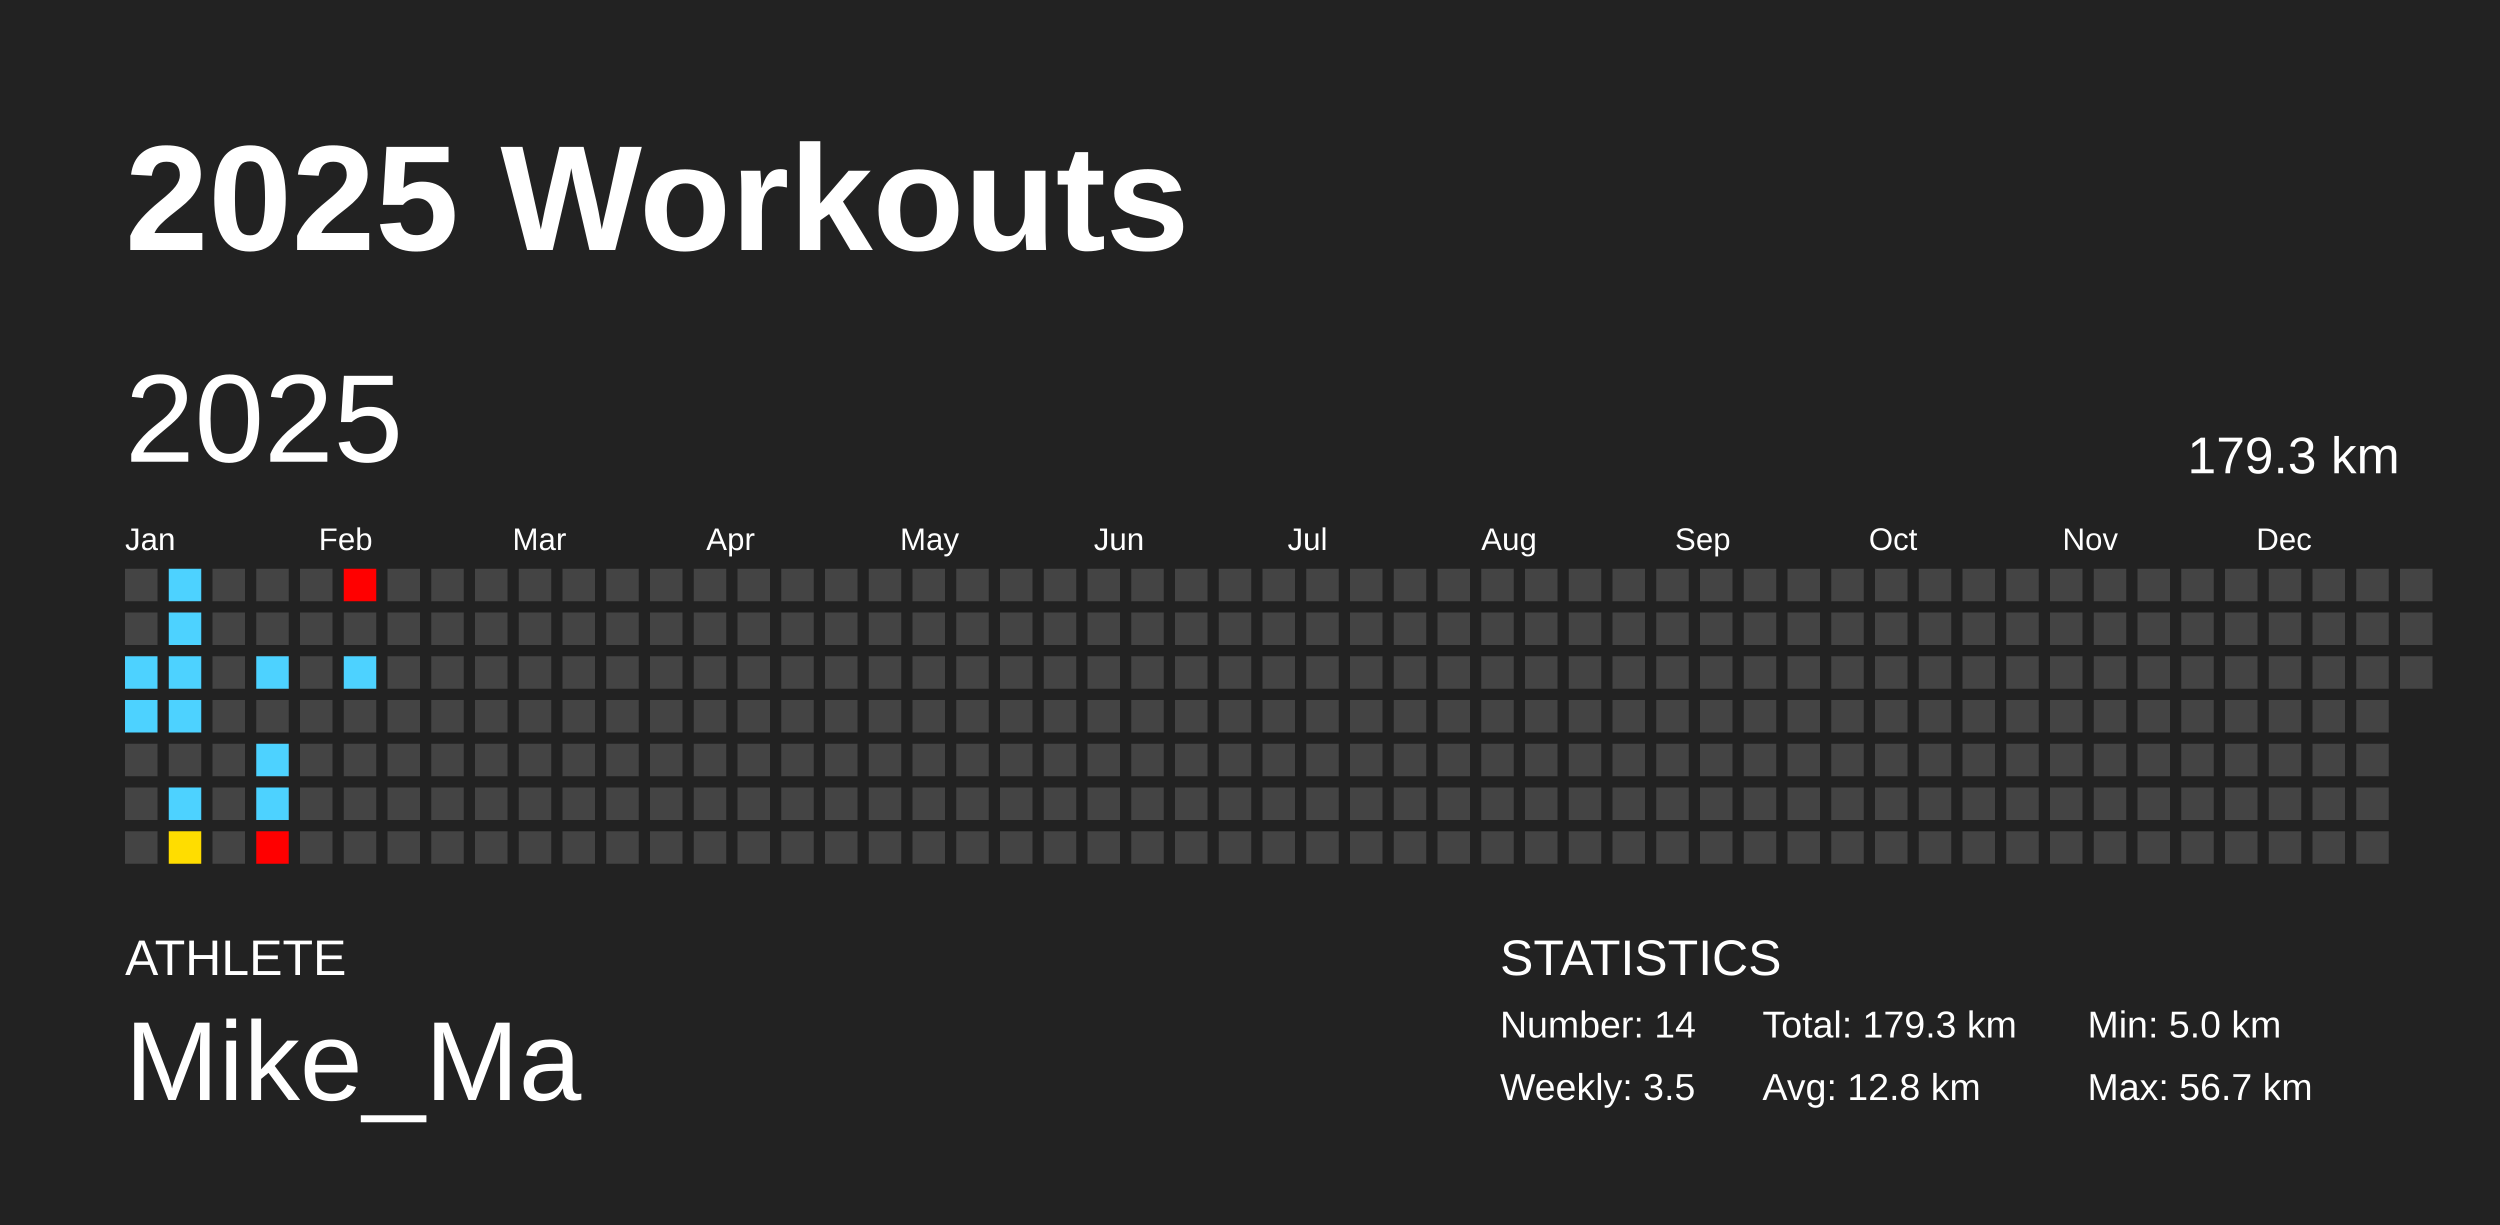
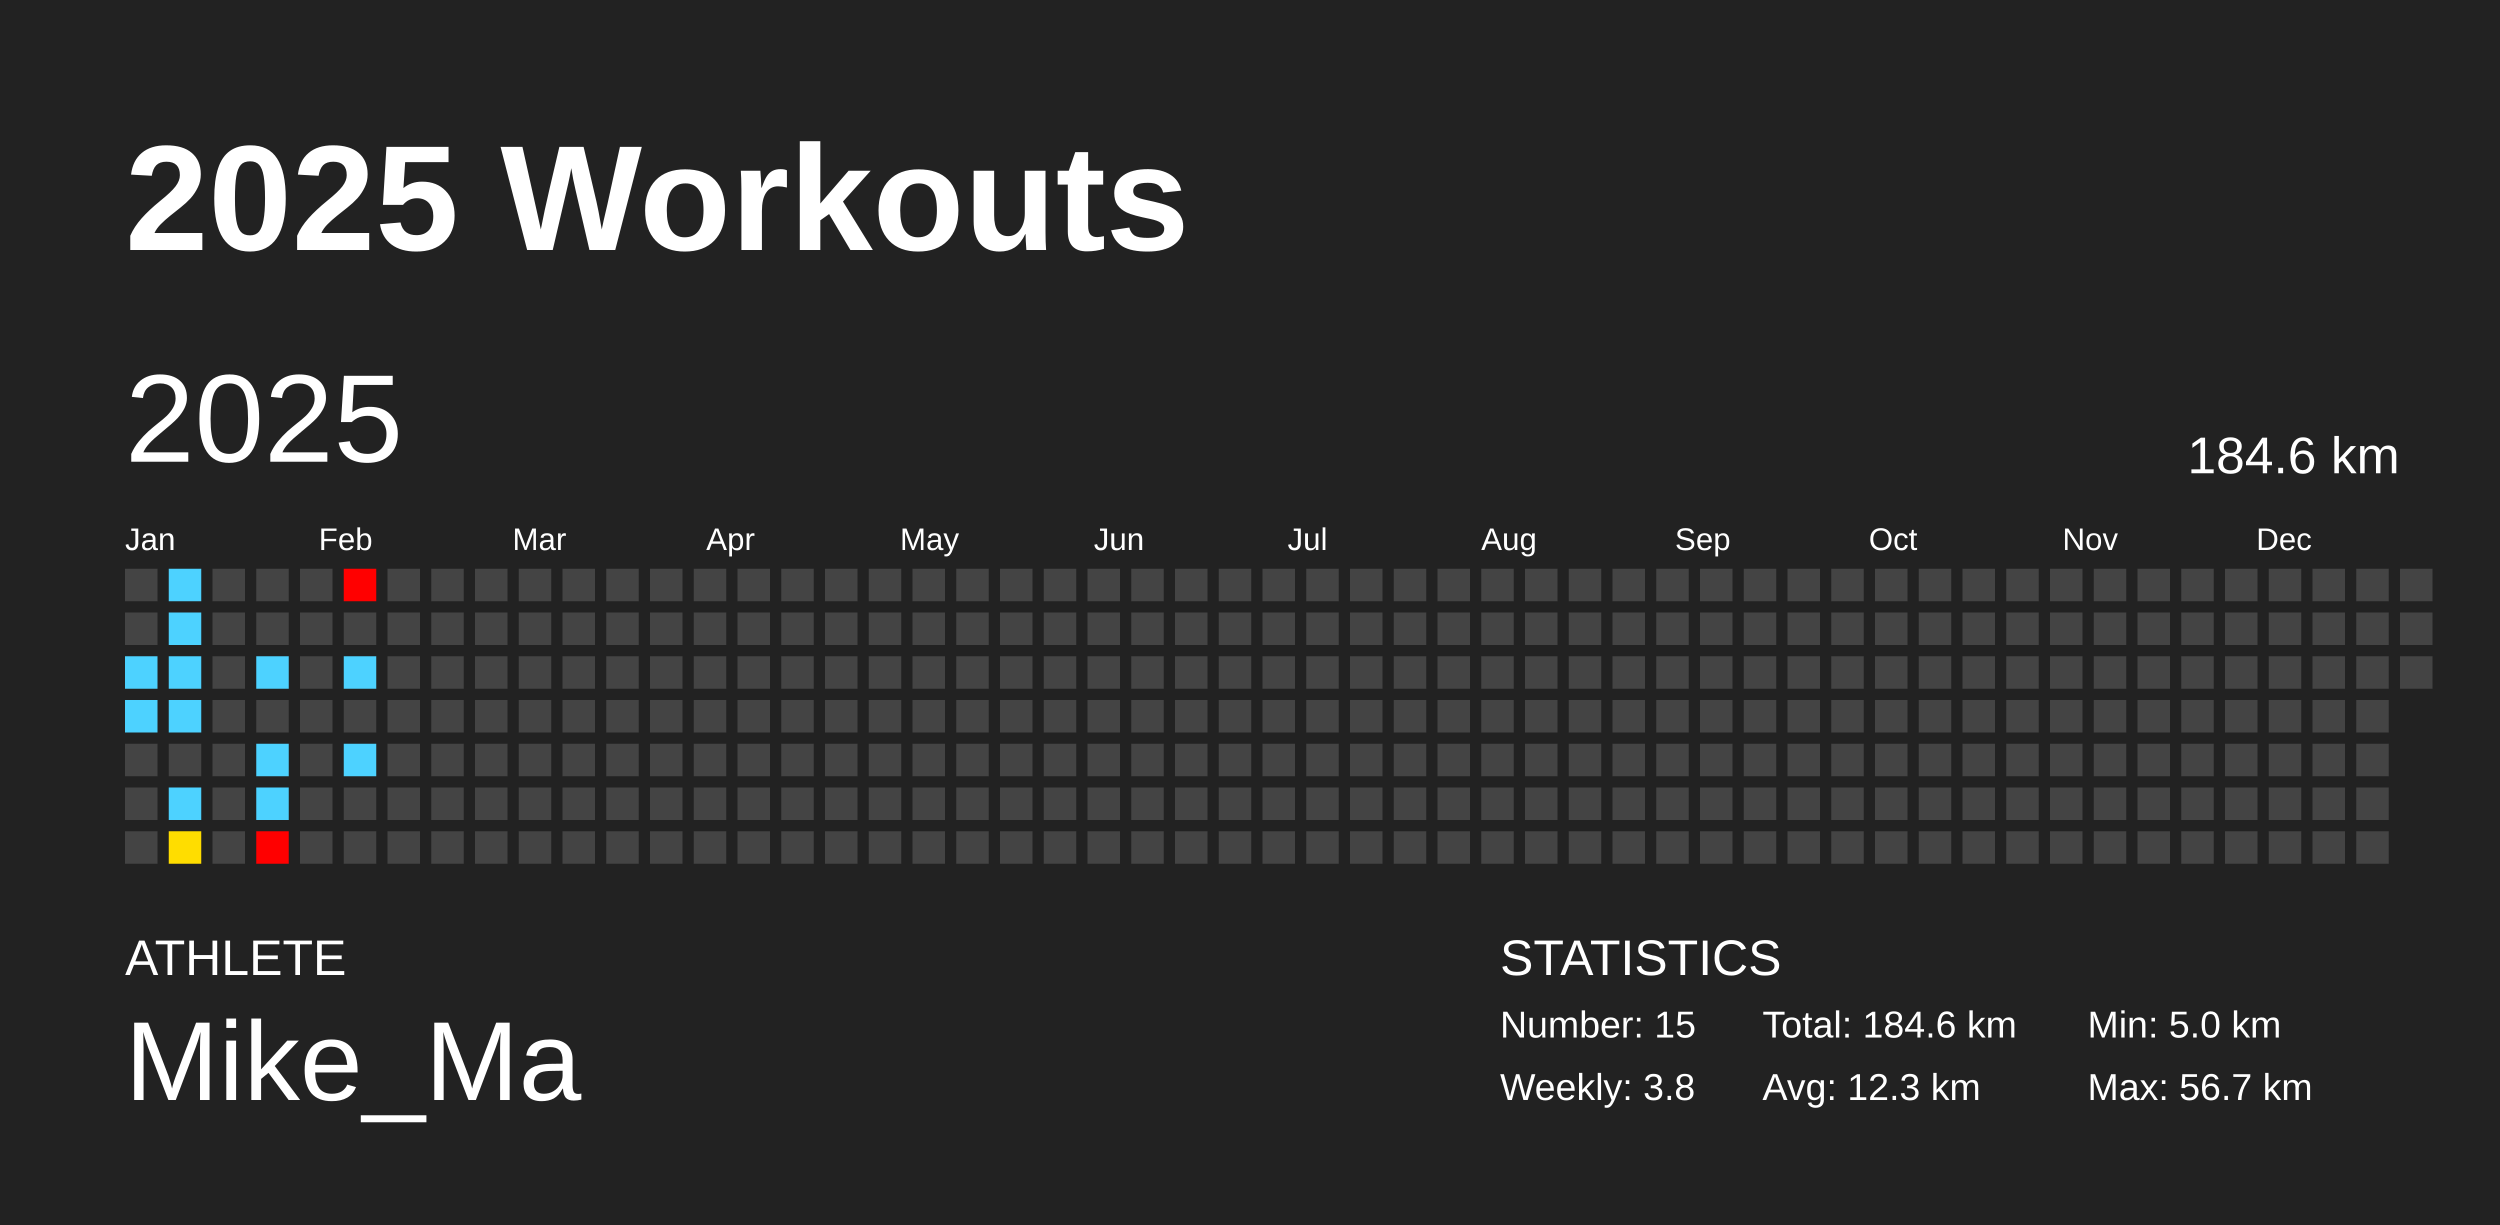
<svg xmlns="http://www.w3.org/2000/svg" baseProfile="full" height="98mm" version="1.1" viewBox="0,0,200,98" width="200mm">
  <defs />
  <rect fill="#222222" height="98" width="200" x="0" y="0" />
  <text fill="#FFFFFF" style="font-size:12px; font-family:Arial; font-weight:bold;" x="10" y="20">2025 Workouts</text>
  <text fill="#FFFFFF" style="font-size:4px; font-family:Arial" x="10" y="78">ATHLETE</text>
  <text fill="#FFFFFF" style="font-size:9px; font-family:Arial" x="10" y="88">Mike_Ma</text>
  <text fill="#FFFFFF" style="font-size:4px; font-family:Arial" x="120" y="78">STATISTICS</text>
-   <text fill="#FFFFFF" style="font-size:3px; font-family:Arial" x="120" y="83">Number: 14</text>
-   <text fill="#FFFFFF" style="font-size:3px; font-family:Arial" x="120" y="88">Weekly: 3.5</text>
-   <text fill="#FFFFFF" style="font-size:3px; font-family:Arial" x="141" y="83">Total: 179.3 km</text>
-   <text fill="#FFFFFF" style="font-size:3px; font-family:Arial" x="141" y="88">Avg: 12.8 km</text>
+   <text fill="#FFFFFF" style="font-size:3px; font-family:Arial" x="120" y="83">Number: 15</text>
+   <text fill="#FFFFFF" style="font-size:3px; font-family:Arial" x="120" y="88">Weekly: 3.8</text>
+   <text fill="#FFFFFF" style="font-size:3px; font-family:Arial" x="141" y="83">Total: 184.6 km</text>
+   <text fill="#FFFFFF" style="font-size:3px; font-family:Arial" x="141" y="88">Avg: 12.3 km</text>
  <text fill="#FFFFFF" style="font-size:3px; font-family:Arial" x="167" y="83">Min: 5.0 km</text>
  <text fill="#FFFFFF" style="font-size:3px; font-family:Arial" x="167" y="88">Max: 56.7 km</text>
  <text dominant-baseline="hanging" fill="#FFFFFF" style="font-size:10.0px; font-family:Arial;" x="10" y="30">2025</text>
-   <text dominant-baseline="hanging" fill="#FFFFFF" style="font-size:4.125px; font-family:Arial;" x="175" y="35">179.3 km</text>
+   <text dominant-baseline="hanging" fill="#FFFFFF" style="font-size:4.125px; font-family:Arial;" x="175" y="35">184.6 km</text>
  <text fill="#FFFFFF" style="font-size:2.5px; font-family:Arial" x="10.0" y="44">Jan</text>
  <text fill="#FFFFFF" style="font-size:2.5px; font-family:Arial" x="25.5" y="44">Feb</text>
  <text fill="#FFFFFF" style="font-size:2.5px; font-family:Arial" x="41.0" y="44">Mar</text>
  <text fill="#FFFFFF" style="font-size:2.5px; font-family:Arial" x="56.5" y="44">Apr</text>
  <text fill="#FFFFFF" style="font-size:2.5px; font-family:Arial" x="72.0" y="44">May</text>
  <text fill="#FFFFFF" style="font-size:2.5px; font-family:Arial" x="87.5" y="44">Jun</text>
  <text fill="#FFFFFF" style="font-size:2.5px; font-family:Arial" x="103.0" y="44">Jul</text>
  <text fill="#FFFFFF" style="font-size:2.5px; font-family:Arial" x="118.5" y="44">Aug</text>
  <text fill="#FFFFFF" style="font-size:2.5px; font-family:Arial" x="134.0" y="44">Sep</text>
  <text fill="#FFFFFF" style="font-size:2.5px; font-family:Arial" x="149.5" y="44">Oct</text>
  <text fill="#FFFFFF" style="font-size:2.5px; font-family:Arial" x="165.0" y="44">Nov</text>
  <text fill="#FFFFFF" style="font-size:2.5px; font-family:Arial" x="180.5" y="44">Dec</text>
  <rect fill="#444444" height="2.6" width="2.6" x="10.0" y="45.5" />
  <rect fill="#444444" height="2.6" width="2.6" x="10.0" y="49.0" />
  <rect fill="#4dd2ff" height="2.6" width="2.6" x="10.0" y="52.5" />
  <rect fill="#4dd2ff" height="2.6" width="2.6" x="10.0" y="56.0" />
  <rect fill="#444444" height="2.6" width="2.6" x="10.0" y="59.5" />
  <rect fill="#444444" height="2.6" width="2.6" x="10.0" y="63.0" />
  <rect fill="#444444" height="2.6" width="2.6" x="10.0" y="66.5" />
  <rect fill="#4dd2ff" height="2.6" width="2.6" x="13.5" y="45.5" />
  <rect fill="#4dd2ff" height="2.6" width="2.6" x="13.5" y="49.0" />
  <rect fill="#4dd2ff" height="2.6" width="2.6" x="13.5" y="52.5" />
  <rect fill="#4dd2ff" height="2.6" width="2.6" x="13.5" y="56.0" />
  <rect fill="#444444" height="2.6" width="2.6" x="13.5" y="59.5" />
  <rect fill="#4dd2ff" height="2.6" width="2.6" x="13.5" y="63.0" />
  <rect fill="#ffdd00" height="2.6" width="2.6" x="13.5" y="66.5" />
  <rect fill="#444444" height="2.6" width="2.6" x="17.0" y="45.5" />
  <rect fill="#444444" height="2.6" width="2.6" x="17.0" y="49.0" />
  <rect fill="#444444" height="2.6" width="2.6" x="17.0" y="52.5" />
  <rect fill="#444444" height="2.6" width="2.6" x="17.0" y="56.0" />
  <rect fill="#444444" height="2.6" width="2.6" x="17.0" y="59.5" />
  <rect fill="#444444" height="2.6" width="2.6" x="17.0" y="63.0" />
  <rect fill="#444444" height="2.6" width="2.6" x="17.0" y="66.5" />
  <rect fill="#444444" height="2.6" width="2.6" x="20.5" y="45.5" />
  <rect fill="#444444" height="2.6" width="2.6" x="20.5" y="49.0" />
  <rect fill="#4dd2ff" height="2.6" width="2.6" x="20.5" y="52.5" />
  <rect fill="#444444" height="2.6" width="2.6" x="20.5" y="56.0" />
  <rect fill="#4dd2ff" height="2.6" width="2.6" x="20.5" y="59.5" />
  <rect fill="#4dd2ff" height="2.6" width="2.6" x="20.5" y="63.0" />
  <rect fill="red" height="2.6" width="2.6" x="20.5" y="66.5" />
  <rect fill="#444444" height="2.6" width="2.6" x="24.0" y="45.5" />
  <rect fill="#444444" height="2.6" width="2.6" x="24.0" y="49.0" />
  <rect fill="#444444" height="2.6" width="2.6" x="24.0" y="52.5" />
  <rect fill="#444444" height="2.6" width="2.6" x="24.0" y="56.0" />
  <rect fill="#444444" height="2.6" width="2.6" x="24.0" y="59.5" />
  <rect fill="#444444" height="2.6" width="2.6" x="24.0" y="63.0" />
  <rect fill="#444444" height="2.6" width="2.6" x="24.0" y="66.5" />
  <rect fill="red" height="2.6" width="2.6" x="27.5" y="45.5" />
  <rect fill="#444444" height="2.6" width="2.6" x="27.5" y="49.0" />
  <rect fill="#4dd2ff" height="2.6" width="2.6" x="27.5" y="52.5" />
  <rect fill="#444444" height="2.6" width="2.6" x="27.5" y="56.0" />
-   <rect fill="#444444" height="2.6" width="2.6" x="27.5" y="59.5" />
+   <rect fill="#4dd2ff" height="2.6" width="2.6" x="27.5" y="59.5" />
  <rect fill="#444444" height="2.6" width="2.6" x="27.5" y="63.0" />
  <rect fill="#444444" height="2.6" width="2.6" x="27.5" y="66.5" />
  <rect fill="#444444" height="2.6" width="2.6" x="31.0" y="45.5" />
  <rect fill="#444444" height="2.6" width="2.6" x="31.0" y="49.0" />
  <rect fill="#444444" height="2.6" width="2.6" x="31.0" y="52.5" />
  <rect fill="#444444" height="2.6" width="2.6" x="31.0" y="56.0" />
  <rect fill="#444444" height="2.6" width="2.6" x="31.0" y="59.5" />
  <rect fill="#444444" height="2.6" width="2.6" x="31.0" y="63.0" />
  <rect fill="#444444" height="2.6" width="2.6" x="31.0" y="66.5" />
  <rect fill="#444444" height="2.6" width="2.6" x="34.5" y="45.5" />
  <rect fill="#444444" height="2.6" width="2.6" x="34.5" y="49.0" />
  <rect fill="#444444" height="2.6" width="2.6" x="34.5" y="52.5" />
  <rect fill="#444444" height="2.6" width="2.6" x="34.5" y="56.0" />
  <rect fill="#444444" height="2.6" width="2.6" x="34.5" y="59.5" />
  <rect fill="#444444" height="2.6" width="2.6" x="34.5" y="63.0" />
  <rect fill="#444444" height="2.6" width="2.6" x="34.5" y="66.5" />
  <rect fill="#444444" height="2.6" width="2.6" x="38.0" y="45.5" />
  <rect fill="#444444" height="2.6" width="2.6" x="38.0" y="49.0" />
  <rect fill="#444444" height="2.6" width="2.6" x="38.0" y="52.5" />
  <rect fill="#444444" height="2.6" width="2.6" x="38.0" y="56.0" />
  <rect fill="#444444" height="2.6" width="2.6" x="38.0" y="59.5" />
  <rect fill="#444444" height="2.6" width="2.6" x="38.0" y="63.0" />
  <rect fill="#444444" height="2.6" width="2.6" x="38.0" y="66.5" />
  <rect fill="#444444" height="2.6" width="2.6" x="41.5" y="45.5" />
  <rect fill="#444444" height="2.6" width="2.6" x="41.5" y="49.0" />
  <rect fill="#444444" height="2.6" width="2.6" x="41.5" y="52.5" />
  <rect fill="#444444" height="2.6" width="2.6" x="41.5" y="56.0" />
  <rect fill="#444444" height="2.6" width="2.6" x="41.5" y="59.5" />
  <rect fill="#444444" height="2.6" width="2.6" x="41.5" y="63.0" />
  <rect fill="#444444" height="2.6" width="2.6" x="41.5" y="66.5" />
  <rect fill="#444444" height="2.6" width="2.6" x="45.0" y="45.5" />
  <rect fill="#444444" height="2.6" width="2.6" x="45.0" y="49.0" />
  <rect fill="#444444" height="2.6" width="2.6" x="45.0" y="52.5" />
  <rect fill="#444444" height="2.6" width="2.6" x="45.0" y="56.0" />
  <rect fill="#444444" height="2.6" width="2.6" x="45.0" y="59.5" />
  <rect fill="#444444" height="2.6" width="2.6" x="45.0" y="63.0" />
  <rect fill="#444444" height="2.6" width="2.6" x="45.0" y="66.5" />
  <rect fill="#444444" height="2.6" width="2.6" x="48.5" y="45.5" />
  <rect fill="#444444" height="2.6" width="2.6" x="48.5" y="49.0" />
  <rect fill="#444444" height="2.6" width="2.6" x="48.5" y="52.5" />
  <rect fill="#444444" height="2.6" width="2.6" x="48.5" y="56.0" />
  <rect fill="#444444" height="2.6" width="2.6" x="48.5" y="59.5" />
  <rect fill="#444444" height="2.6" width="2.6" x="48.5" y="63.0" />
  <rect fill="#444444" height="2.6" width="2.6" x="48.5" y="66.5" />
  <rect fill="#444444" height="2.6" width="2.6" x="52.0" y="45.5" />
  <rect fill="#444444" height="2.6" width="2.6" x="52.0" y="49.0" />
  <rect fill="#444444" height="2.6" width="2.6" x="52.0" y="52.5" />
  <rect fill="#444444" height="2.6" width="2.6" x="52.0" y="56.0" />
  <rect fill="#444444" height="2.6" width="2.6" x="52.0" y="59.5" />
  <rect fill="#444444" height="2.6" width="2.6" x="52.0" y="63.0" />
  <rect fill="#444444" height="2.6" width="2.6" x="52.0" y="66.5" />
  <rect fill="#444444" height="2.6" width="2.6" x="55.5" y="45.5" />
  <rect fill="#444444" height="2.6" width="2.6" x="55.5" y="49.0" />
  <rect fill="#444444" height="2.6" width="2.6" x="55.5" y="52.5" />
  <rect fill="#444444" height="2.6" width="2.6" x="55.5" y="56.0" />
  <rect fill="#444444" height="2.6" width="2.6" x="55.5" y="59.5" />
  <rect fill="#444444" height="2.6" width="2.6" x="55.5" y="63.0" />
  <rect fill="#444444" height="2.6" width="2.6" x="55.5" y="66.5" />
  <rect fill="#444444" height="2.6" width="2.6" x="59.0" y="45.5" />
  <rect fill="#444444" height="2.6" width="2.6" x="59.0" y="49.0" />
  <rect fill="#444444" height="2.6" width="2.6" x="59.0" y="52.5" />
  <rect fill="#444444" height="2.6" width="2.6" x="59.0" y="56.0" />
  <rect fill="#444444" height="2.6" width="2.6" x="59.0" y="59.5" />
  <rect fill="#444444" height="2.6" width="2.6" x="59.0" y="63.0" />
  <rect fill="#444444" height="2.6" width="2.6" x="59.0" y="66.5" />
  <rect fill="#444444" height="2.6" width="2.6" x="62.5" y="45.5" />
  <rect fill="#444444" height="2.6" width="2.6" x="62.5" y="49.0" />
  <rect fill="#444444" height="2.6" width="2.6" x="62.5" y="52.5" />
  <rect fill="#444444" height="2.6" width="2.6" x="62.5" y="56.0" />
  <rect fill="#444444" height="2.6" width="2.6" x="62.5" y="59.5" />
  <rect fill="#444444" height="2.6" width="2.6" x="62.5" y="63.0" />
  <rect fill="#444444" height="2.6" width="2.6" x="62.5" y="66.5" />
  <rect fill="#444444" height="2.6" width="2.6" x="66.0" y="45.5" />
  <rect fill="#444444" height="2.6" width="2.6" x="66.0" y="49.0" />
  <rect fill="#444444" height="2.6" width="2.6" x="66.0" y="52.5" />
  <rect fill="#444444" height="2.6" width="2.6" x="66.0" y="56.0" />
  <rect fill="#444444" height="2.6" width="2.6" x="66.0" y="59.5" />
  <rect fill="#444444" height="2.6" width="2.6" x="66.0" y="63.0" />
  <rect fill="#444444" height="2.6" width="2.6" x="66.0" y="66.5" />
  <rect fill="#444444" height="2.6" width="2.6" x="69.5" y="45.5" />
  <rect fill="#444444" height="2.6" width="2.6" x="69.5" y="49.0" />
  <rect fill="#444444" height="2.6" width="2.6" x="69.5" y="52.5" />
  <rect fill="#444444" height="2.6" width="2.6" x="69.5" y="56.0" />
  <rect fill="#444444" height="2.6" width="2.6" x="69.5" y="59.5" />
  <rect fill="#444444" height="2.6" width="2.6" x="69.5" y="63.0" />
  <rect fill="#444444" height="2.6" width="2.6" x="69.5" y="66.5" />
  <rect fill="#444444" height="2.6" width="2.6" x="73.0" y="45.5" />
  <rect fill="#444444" height="2.6" width="2.6" x="73.0" y="49.0" />
  <rect fill="#444444" height="2.6" width="2.6" x="73.0" y="52.5" />
  <rect fill="#444444" height="2.6" width="2.6" x="73.0" y="56.0" />
  <rect fill="#444444" height="2.6" width="2.6" x="73.0" y="59.5" />
  <rect fill="#444444" height="2.6" width="2.6" x="73.0" y="63.0" />
  <rect fill="#444444" height="2.6" width="2.6" x="73.0" y="66.5" />
  <rect fill="#444444" height="2.6" width="2.6" x="76.5" y="45.5" />
  <rect fill="#444444" height="2.6" width="2.6" x="76.5" y="49.0" />
  <rect fill="#444444" height="2.6" width="2.6" x="76.5" y="52.5" />
  <rect fill="#444444" height="2.6" width="2.6" x="76.5" y="56.0" />
  <rect fill="#444444" height="2.6" width="2.6" x="76.5" y="59.5" />
  <rect fill="#444444" height="2.6" width="2.6" x="76.5" y="63.0" />
  <rect fill="#444444" height="2.6" width="2.6" x="76.5" y="66.5" />
  <rect fill="#444444" height="2.6" width="2.6" x="80.0" y="45.5" />
  <rect fill="#444444" height="2.6" width="2.6" x="80.0" y="49.0" />
  <rect fill="#444444" height="2.6" width="2.6" x="80.0" y="52.5" />
  <rect fill="#444444" height="2.6" width="2.6" x="80.0" y="56.0" />
  <rect fill="#444444" height="2.6" width="2.6" x="80.0" y="59.5" />
  <rect fill="#444444" height="2.6" width="2.6" x="80.0" y="63.0" />
  <rect fill="#444444" height="2.6" width="2.6" x="80.0" y="66.5" />
  <rect fill="#444444" height="2.6" width="2.6" x="83.5" y="45.5" />
  <rect fill="#444444" height="2.6" width="2.6" x="83.5" y="49.0" />
  <rect fill="#444444" height="2.6" width="2.6" x="83.5" y="52.5" />
  <rect fill="#444444" height="2.6" width="2.6" x="83.5" y="56.0" />
  <rect fill="#444444" height="2.6" width="2.6" x="83.5" y="59.5" />
  <rect fill="#444444" height="2.6" width="2.6" x="83.5" y="63.0" />
  <rect fill="#444444" height="2.6" width="2.6" x="83.5" y="66.5" />
  <rect fill="#444444" height="2.6" width="2.6" x="87.0" y="45.5" />
  <rect fill="#444444" height="2.6" width="2.6" x="87.0" y="49.0" />
  <rect fill="#444444" height="2.6" width="2.6" x="87.0" y="52.5" />
  <rect fill="#444444" height="2.6" width="2.6" x="87.0" y="56.0" />
  <rect fill="#444444" height="2.6" width="2.6" x="87.0" y="59.5" />
  <rect fill="#444444" height="2.6" width="2.6" x="87.0" y="63.0" />
  <rect fill="#444444" height="2.6" width="2.6" x="87.0" y="66.5" />
  <rect fill="#444444" height="2.6" width="2.6" x="90.5" y="45.5" />
  <rect fill="#444444" height="2.6" width="2.6" x="90.5" y="49.0" />
  <rect fill="#444444" height="2.6" width="2.6" x="90.5" y="52.5" />
  <rect fill="#444444" height="2.6" width="2.6" x="90.5" y="56.0" />
  <rect fill="#444444" height="2.6" width="2.6" x="90.5" y="59.5" />
  <rect fill="#444444" height="2.6" width="2.6" x="90.5" y="63.0" />
  <rect fill="#444444" height="2.6" width="2.6" x="90.5" y="66.5" />
  <rect fill="#444444" height="2.6" width="2.6" x="94.0" y="45.5" />
  <rect fill="#444444" height="2.6" width="2.6" x="94.0" y="49.0" />
  <rect fill="#444444" height="2.6" width="2.6" x="94.0" y="52.5" />
  <rect fill="#444444" height="2.6" width="2.6" x="94.0" y="56.0" />
  <rect fill="#444444" height="2.6" width="2.6" x="94.0" y="59.5" />
  <rect fill="#444444" height="2.6" width="2.6" x="94.0" y="63.0" />
  <rect fill="#444444" height="2.6" width="2.6" x="94.0" y="66.5" />
  <rect fill="#444444" height="2.6" width="2.6" x="97.5" y="45.5" />
  <rect fill="#444444" height="2.6" width="2.6" x="97.5" y="49.0" />
  <rect fill="#444444" height="2.6" width="2.6" x="97.5" y="52.5" />
  <rect fill="#444444" height="2.6" width="2.6" x="97.5" y="56.0" />
  <rect fill="#444444" height="2.6" width="2.6" x="97.5" y="59.5" />
  <rect fill="#444444" height="2.6" width="2.6" x="97.5" y="63.0" />
  <rect fill="#444444" height="2.6" width="2.6" x="97.5" y="66.5" />
  <rect fill="#444444" height="2.6" width="2.6" x="101.0" y="45.5" />
  <rect fill="#444444" height="2.6" width="2.6" x="101.0" y="49.0" />
  <rect fill="#444444" height="2.6" width="2.6" x="101.0" y="52.5" />
  <rect fill="#444444" height="2.6" width="2.6" x="101.0" y="56.0" />
  <rect fill="#444444" height="2.6" width="2.6" x="101.0" y="59.5" />
  <rect fill="#444444" height="2.6" width="2.6" x="101.0" y="63.0" />
  <rect fill="#444444" height="2.6" width="2.6" x="101.0" y="66.5" />
  <rect fill="#444444" height="2.6" width="2.6" x="104.5" y="45.5" />
  <rect fill="#444444" height="2.6" width="2.6" x="104.5" y="49.0" />
  <rect fill="#444444" height="2.6" width="2.6" x="104.5" y="52.5" />
  <rect fill="#444444" height="2.6" width="2.6" x="104.5" y="56.0" />
  <rect fill="#444444" height="2.6" width="2.6" x="104.5" y="59.5" />
  <rect fill="#444444" height="2.6" width="2.6" x="104.5" y="63.0" />
  <rect fill="#444444" height="2.6" width="2.6" x="104.5" y="66.5" />
  <rect fill="#444444" height="2.6" width="2.6" x="108.0" y="45.5" />
  <rect fill="#444444" height="2.6" width="2.6" x="108.0" y="49.0" />
  <rect fill="#444444" height="2.6" width="2.6" x="108.0" y="52.5" />
  <rect fill="#444444" height="2.6" width="2.6" x="108.0" y="56.0" />
  <rect fill="#444444" height="2.6" width="2.6" x="108.0" y="59.5" />
  <rect fill="#444444" height="2.6" width="2.6" x="108.0" y="63.0" />
  <rect fill="#444444" height="2.6" width="2.6" x="108.0" y="66.5" />
  <rect fill="#444444" height="2.6" width="2.6" x="111.5" y="45.5" />
  <rect fill="#444444" height="2.6" width="2.6" x="111.5" y="49.0" />
  <rect fill="#444444" height="2.6" width="2.6" x="111.5" y="52.5" />
  <rect fill="#444444" height="2.6" width="2.6" x="111.5" y="56.0" />
  <rect fill="#444444" height="2.6" width="2.6" x="111.5" y="59.5" />
  <rect fill="#444444" height="2.6" width="2.6" x="111.5" y="63.0" />
  <rect fill="#444444" height="2.6" width="2.6" x="111.5" y="66.5" />
  <rect fill="#444444" height="2.6" width="2.6" x="115.0" y="45.5" />
  <rect fill="#444444" height="2.6" width="2.6" x="115.0" y="49.0" />
  <rect fill="#444444" height="2.6" width="2.6" x="115.0" y="52.5" />
  <rect fill="#444444" height="2.6" width="2.6" x="115.0" y="56.0" />
  <rect fill="#444444" height="2.6" width="2.6" x="115.0" y="59.5" />
  <rect fill="#444444" height="2.6" width="2.6" x="115.0" y="63.0" />
  <rect fill="#444444" height="2.6" width="2.6" x="115.0" y="66.5" />
  <rect fill="#444444" height="2.6" width="2.6" x="118.5" y="45.5" />
  <rect fill="#444444" height="2.6" width="2.6" x="118.5" y="49.0" />
  <rect fill="#444444" height="2.6" width="2.6" x="118.5" y="52.5" />
  <rect fill="#444444" height="2.6" width="2.6" x="118.5" y="56.0" />
  <rect fill="#444444" height="2.6" width="2.6" x="118.5" y="59.5" />
  <rect fill="#444444" height="2.6" width="2.6" x="118.5" y="63.0" />
  <rect fill="#444444" height="2.6" width="2.6" x="118.5" y="66.5" />
  <rect fill="#444444" height="2.6" width="2.6" x="122.0" y="45.5" />
  <rect fill="#444444" height="2.6" width="2.6" x="122.0" y="49.0" />
  <rect fill="#444444" height="2.6" width="2.6" x="122.0" y="52.5" />
  <rect fill="#444444" height="2.6" width="2.6" x="122.0" y="56.0" />
  <rect fill="#444444" height="2.6" width="2.6" x="122.0" y="59.5" />
  <rect fill="#444444" height="2.6" width="2.6" x="122.0" y="63.0" />
  <rect fill="#444444" height="2.6" width="2.6" x="122.0" y="66.5" />
  <rect fill="#444444" height="2.6" width="2.6" x="125.5" y="45.5" />
  <rect fill="#444444" height="2.6" width="2.6" x="125.5" y="49.0" />
  <rect fill="#444444" height="2.6" width="2.6" x="125.5" y="52.5" />
  <rect fill="#444444" height="2.6" width="2.6" x="125.5" y="56.0" />
  <rect fill="#444444" height="2.6" width="2.6" x="125.5" y="59.5" />
  <rect fill="#444444" height="2.6" width="2.6" x="125.5" y="63.0" />
  <rect fill="#444444" height="2.6" width="2.6" x="125.5" y="66.5" />
  <rect fill="#444444" height="2.6" width="2.6" x="129.0" y="45.5" />
  <rect fill="#444444" height="2.6" width="2.6" x="129.0" y="49.0" />
  <rect fill="#444444" height="2.6" width="2.6" x="129.0" y="52.5" />
  <rect fill="#444444" height="2.6" width="2.6" x="129.0" y="56.0" />
  <rect fill="#444444" height="2.6" width="2.6" x="129.0" y="59.5" />
  <rect fill="#444444" height="2.6" width="2.6" x="129.0" y="63.0" />
  <rect fill="#444444" height="2.6" width="2.6" x="129.0" y="66.5" />
  <rect fill="#444444" height="2.6" width="2.6" x="132.5" y="45.5" />
  <rect fill="#444444" height="2.6" width="2.6" x="132.5" y="49.0" />
  <rect fill="#444444" height="2.6" width="2.6" x="132.5" y="52.5" />
  <rect fill="#444444" height="2.6" width="2.6" x="132.5" y="56.0" />
  <rect fill="#444444" height="2.6" width="2.6" x="132.5" y="59.5" />
  <rect fill="#444444" height="2.6" width="2.6" x="132.5" y="63.0" />
  <rect fill="#444444" height="2.6" width="2.6" x="132.5" y="66.5" />
  <rect fill="#444444" height="2.6" width="2.6" x="136.0" y="45.5" />
  <rect fill="#444444" height="2.6" width="2.6" x="136.0" y="49.0" />
  <rect fill="#444444" height="2.6" width="2.6" x="136.0" y="52.5" />
  <rect fill="#444444" height="2.6" width="2.6" x="136.0" y="56.0" />
  <rect fill="#444444" height="2.6" width="2.6" x="136.0" y="59.5" />
  <rect fill="#444444" height="2.6" width="2.6" x="136.0" y="63.0" />
  <rect fill="#444444" height="2.6" width="2.6" x="136.0" y="66.5" />
  <rect fill="#444444" height="2.6" width="2.6" x="139.5" y="45.5" />
  <rect fill="#444444" height="2.6" width="2.6" x="139.5" y="49.0" />
  <rect fill="#444444" height="2.6" width="2.6" x="139.5" y="52.5" />
  <rect fill="#444444" height="2.6" width="2.6" x="139.5" y="56.0" />
  <rect fill="#444444" height="2.6" width="2.6" x="139.5" y="59.5" />
  <rect fill="#444444" height="2.6" width="2.6" x="139.5" y="63.0" />
  <rect fill="#444444" height="2.6" width="2.6" x="139.5" y="66.5" />
  <rect fill="#444444" height="2.6" width="2.6" x="143.0" y="45.5" />
  <rect fill="#444444" height="2.6" width="2.6" x="143.0" y="49.0" />
  <rect fill="#444444" height="2.6" width="2.6" x="143.0" y="52.5" />
  <rect fill="#444444" height="2.6" width="2.6" x="143.0" y="56.0" />
  <rect fill="#444444" height="2.6" width="2.6" x="143.0" y="59.5" />
  <rect fill="#444444" height="2.6" width="2.6" x="143.0" y="63.0" />
  <rect fill="#444444" height="2.6" width="2.6" x="143.0" y="66.5" />
  <rect fill="#444444" height="2.6" width="2.6" x="146.5" y="45.5" />
  <rect fill="#444444" height="2.6" width="2.6" x="146.5" y="49.0" />
  <rect fill="#444444" height="2.6" width="2.6" x="146.5" y="52.5" />
  <rect fill="#444444" height="2.6" width="2.6" x="146.5" y="56.0" />
  <rect fill="#444444" height="2.6" width="2.6" x="146.5" y="59.5" />
  <rect fill="#444444" height="2.6" width="2.6" x="146.5" y="63.0" />
  <rect fill="#444444" height="2.6" width="2.6" x="146.5" y="66.5" />
  <rect fill="#444444" height="2.6" width="2.6" x="150.0" y="45.5" />
  <rect fill="#444444" height="2.6" width="2.6" x="150.0" y="49.0" />
  <rect fill="#444444" height="2.6" width="2.6" x="150.0" y="52.5" />
  <rect fill="#444444" height="2.6" width="2.6" x="150.0" y="56.0" />
  <rect fill="#444444" height="2.6" width="2.6" x="150.0" y="59.5" />
  <rect fill="#444444" height="2.6" width="2.6" x="150.0" y="63.0" />
  <rect fill="#444444" height="2.6" width="2.6" x="150.0" y="66.5" />
  <rect fill="#444444" height="2.6" width="2.6" x="153.5" y="45.5" />
  <rect fill="#444444" height="2.6" width="2.6" x="153.5" y="49.0" />
  <rect fill="#444444" height="2.6" width="2.6" x="153.5" y="52.5" />
  <rect fill="#444444" height="2.6" width="2.6" x="153.5" y="56.0" />
  <rect fill="#444444" height="2.6" width="2.6" x="153.5" y="59.5" />
  <rect fill="#444444" height="2.6" width="2.6" x="153.5" y="63.0" />
  <rect fill="#444444" height="2.6" width="2.6" x="153.5" y="66.5" />
  <rect fill="#444444" height="2.6" width="2.6" x="157.0" y="45.5" />
  <rect fill="#444444" height="2.6" width="2.6" x="157.0" y="49.0" />
  <rect fill="#444444" height="2.6" width="2.6" x="157.0" y="52.5" />
  <rect fill="#444444" height="2.6" width="2.6" x="157.0" y="56.0" />
  <rect fill="#444444" height="2.6" width="2.6" x="157.0" y="59.5" />
  <rect fill="#444444" height="2.6" width="2.6" x="157.0" y="63.0" />
  <rect fill="#444444" height="2.6" width="2.6" x="157.0" y="66.5" />
  <rect fill="#444444" height="2.6" width="2.6" x="160.5" y="45.5" />
  <rect fill="#444444" height="2.6" width="2.6" x="160.5" y="49.0" />
  <rect fill="#444444" height="2.6" width="2.6" x="160.5" y="52.5" />
  <rect fill="#444444" height="2.6" width="2.6" x="160.5" y="56.0" />
  <rect fill="#444444" height="2.6" width="2.6" x="160.5" y="59.5" />
  <rect fill="#444444" height="2.6" width="2.6" x="160.5" y="63.0" />
  <rect fill="#444444" height="2.6" width="2.6" x="160.5" y="66.5" />
  <rect fill="#444444" height="2.6" width="2.6" x="164.0" y="45.5" />
  <rect fill="#444444" height="2.6" width="2.6" x="164.0" y="49.0" />
  <rect fill="#444444" height="2.6" width="2.6" x="164.0" y="52.5" />
  <rect fill="#444444" height="2.6" width="2.6" x="164.0" y="56.0" />
  <rect fill="#444444" height="2.6" width="2.6" x="164.0" y="59.5" />
  <rect fill="#444444" height="2.6" width="2.6" x="164.0" y="63.0" />
  <rect fill="#444444" height="2.6" width="2.6" x="164.0" y="66.5" />
  <rect fill="#444444" height="2.6" width="2.6" x="167.5" y="45.5" />
  <rect fill="#444444" height="2.6" width="2.6" x="167.5" y="49.0" />
  <rect fill="#444444" height="2.6" width="2.6" x="167.5" y="52.5" />
  <rect fill="#444444" height="2.6" width="2.6" x="167.5" y="56.0" />
  <rect fill="#444444" height="2.6" width="2.6" x="167.5" y="59.5" />
  <rect fill="#444444" height="2.6" width="2.6" x="167.5" y="63.0" />
  <rect fill="#444444" height="2.6" width="2.6" x="167.5" y="66.5" />
  <rect fill="#444444" height="2.6" width="2.6" x="171.0" y="45.5" />
  <rect fill="#444444" height="2.6" width="2.6" x="171.0" y="49.0" />
  <rect fill="#444444" height="2.6" width="2.6" x="171.0" y="52.5" />
  <rect fill="#444444" height="2.6" width="2.6" x="171.0" y="56.0" />
  <rect fill="#444444" height="2.6" width="2.6" x="171.0" y="59.5" />
  <rect fill="#444444" height="2.6" width="2.6" x="171.0" y="63.0" />
  <rect fill="#444444" height="2.6" width="2.6" x="171.0" y="66.5" />
  <rect fill="#444444" height="2.6" width="2.6" x="174.5" y="45.5" />
  <rect fill="#444444" height="2.6" width="2.6" x="174.5" y="49.0" />
  <rect fill="#444444" height="2.6" width="2.6" x="174.5" y="52.5" />
  <rect fill="#444444" height="2.6" width="2.6" x="174.5" y="56.0" />
  <rect fill="#444444" height="2.6" width="2.6" x="174.5" y="59.5" />
  <rect fill="#444444" height="2.6" width="2.6" x="174.5" y="63.0" />
  <rect fill="#444444" height="2.6" width="2.6" x="174.5" y="66.5" />
  <rect fill="#444444" height="2.6" width="2.6" x="178.0" y="45.5" />
  <rect fill="#444444" height="2.6" width="2.6" x="178.0" y="49.0" />
  <rect fill="#444444" height="2.6" width="2.6" x="178.0" y="52.5" />
  <rect fill="#444444" height="2.6" width="2.6" x="178.0" y="56.0" />
  <rect fill="#444444" height="2.6" width="2.6" x="178.0" y="59.5" />
  <rect fill="#444444" height="2.6" width="2.6" x="178.0" y="63.0" />
  <rect fill="#444444" height="2.6" width="2.6" x="178.0" y="66.5" />
  <rect fill="#444444" height="2.6" width="2.6" x="181.5" y="45.5" />
  <rect fill="#444444" height="2.6" width="2.6" x="181.5" y="49.0" />
  <rect fill="#444444" height="2.6" width="2.6" x="181.5" y="52.5" />
  <rect fill="#444444" height="2.6" width="2.6" x="181.5" y="56.0" />
  <rect fill="#444444" height="2.6" width="2.6" x="181.5" y="59.5" />
  <rect fill="#444444" height="2.6" width="2.6" x="181.5" y="63.0" />
  <rect fill="#444444" height="2.6" width="2.6" x="181.5" y="66.5" />
  <rect fill="#444444" height="2.6" width="2.6" x="185.0" y="45.5" />
  <rect fill="#444444" height="2.6" width="2.6" x="185.0" y="49.0" />
  <rect fill="#444444" height="2.6" width="2.6" x="185.0" y="52.5" />
  <rect fill="#444444" height="2.6" width="2.6" x="185.0" y="56.0" />
  <rect fill="#444444" height="2.6" width="2.6" x="185.0" y="59.5" />
  <rect fill="#444444" height="2.6" width="2.6" x="185.0" y="63.0" />
  <rect fill="#444444" height="2.6" width="2.6" x="185.0" y="66.5" />
  <rect fill="#444444" height="2.6" width="2.6" x="188.5" y="45.5" />
  <rect fill="#444444" height="2.6" width="2.6" x="188.5" y="49.0" />
  <rect fill="#444444" height="2.6" width="2.6" x="188.5" y="52.5" />
  <rect fill="#444444" height="2.6" width="2.6" x="188.5" y="56.0" />
  <rect fill="#444444" height="2.6" width="2.6" x="188.5" y="59.5" />
  <rect fill="#444444" height="2.6" width="2.6" x="188.5" y="63.0" />
  <rect fill="#444444" height="2.6" width="2.6" x="188.5" y="66.5" />
  <rect fill="#444444" height="2.6" width="2.6" x="192.0" y="45.5" />
  <rect fill="#444444" height="2.6" width="2.6" x="192.0" y="49.0" />
  <rect fill="#444444" height="2.6" width="2.6" x="192.0" y="52.5" />
</svg>
